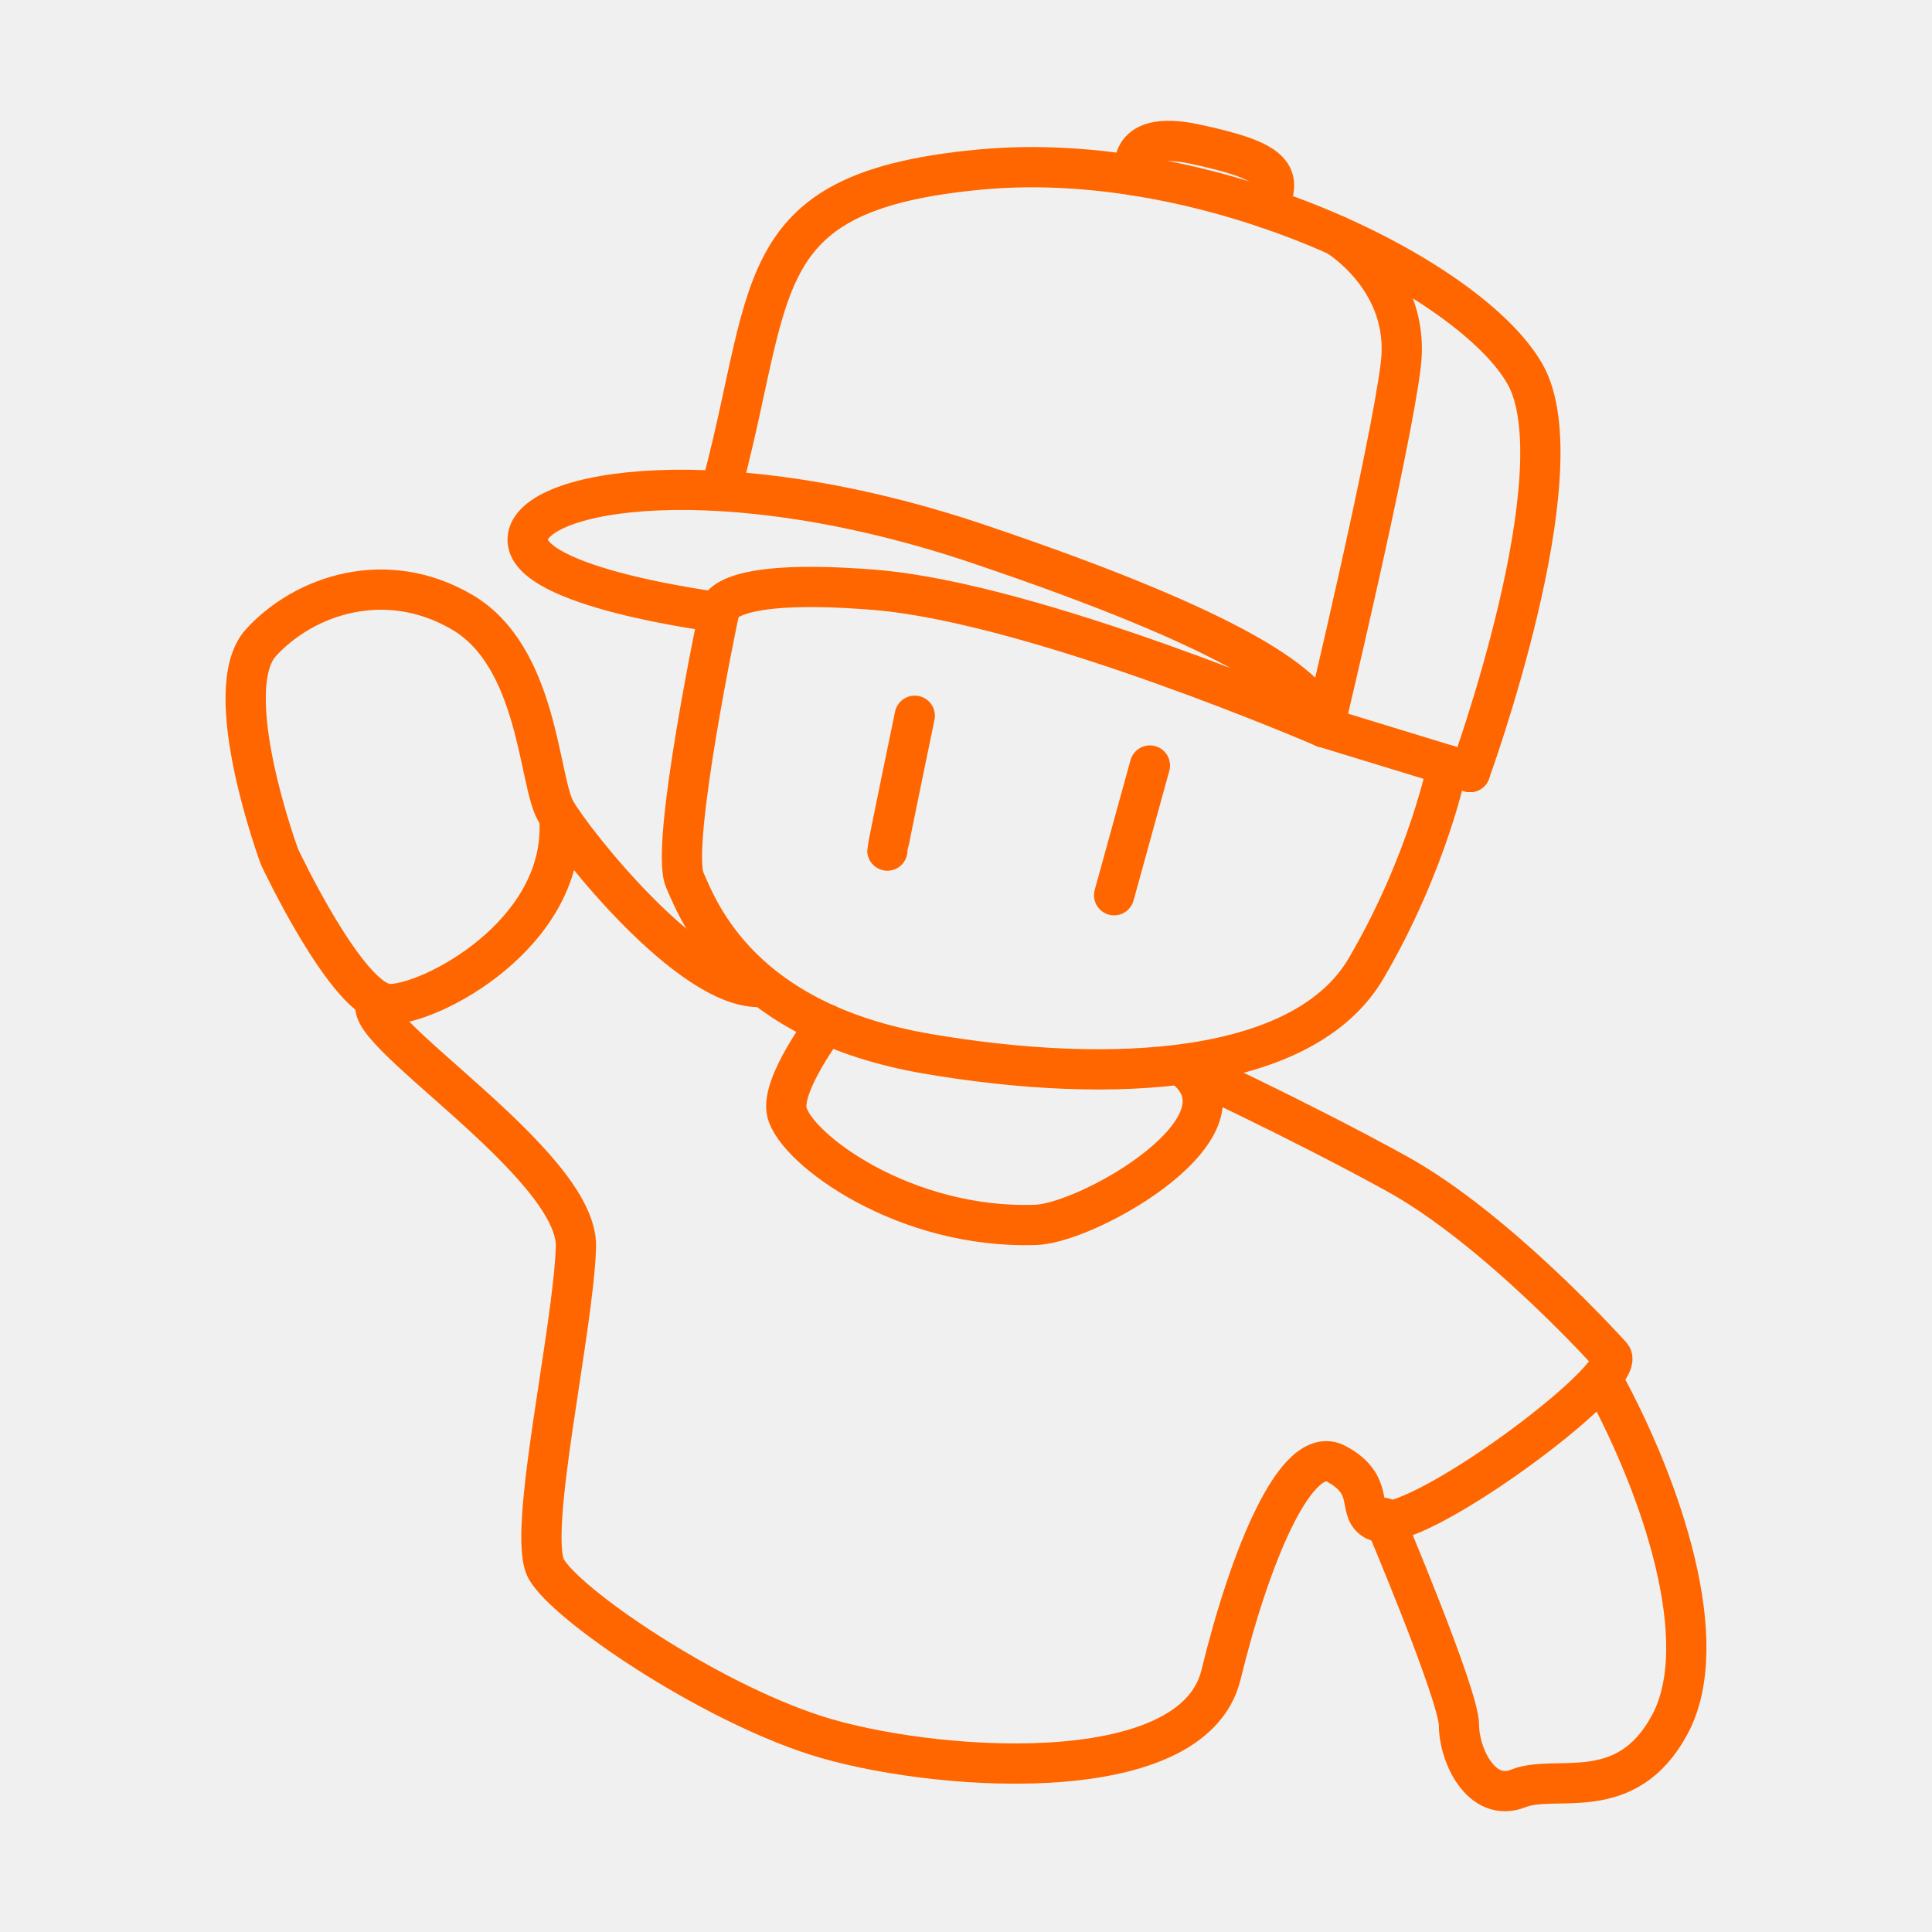
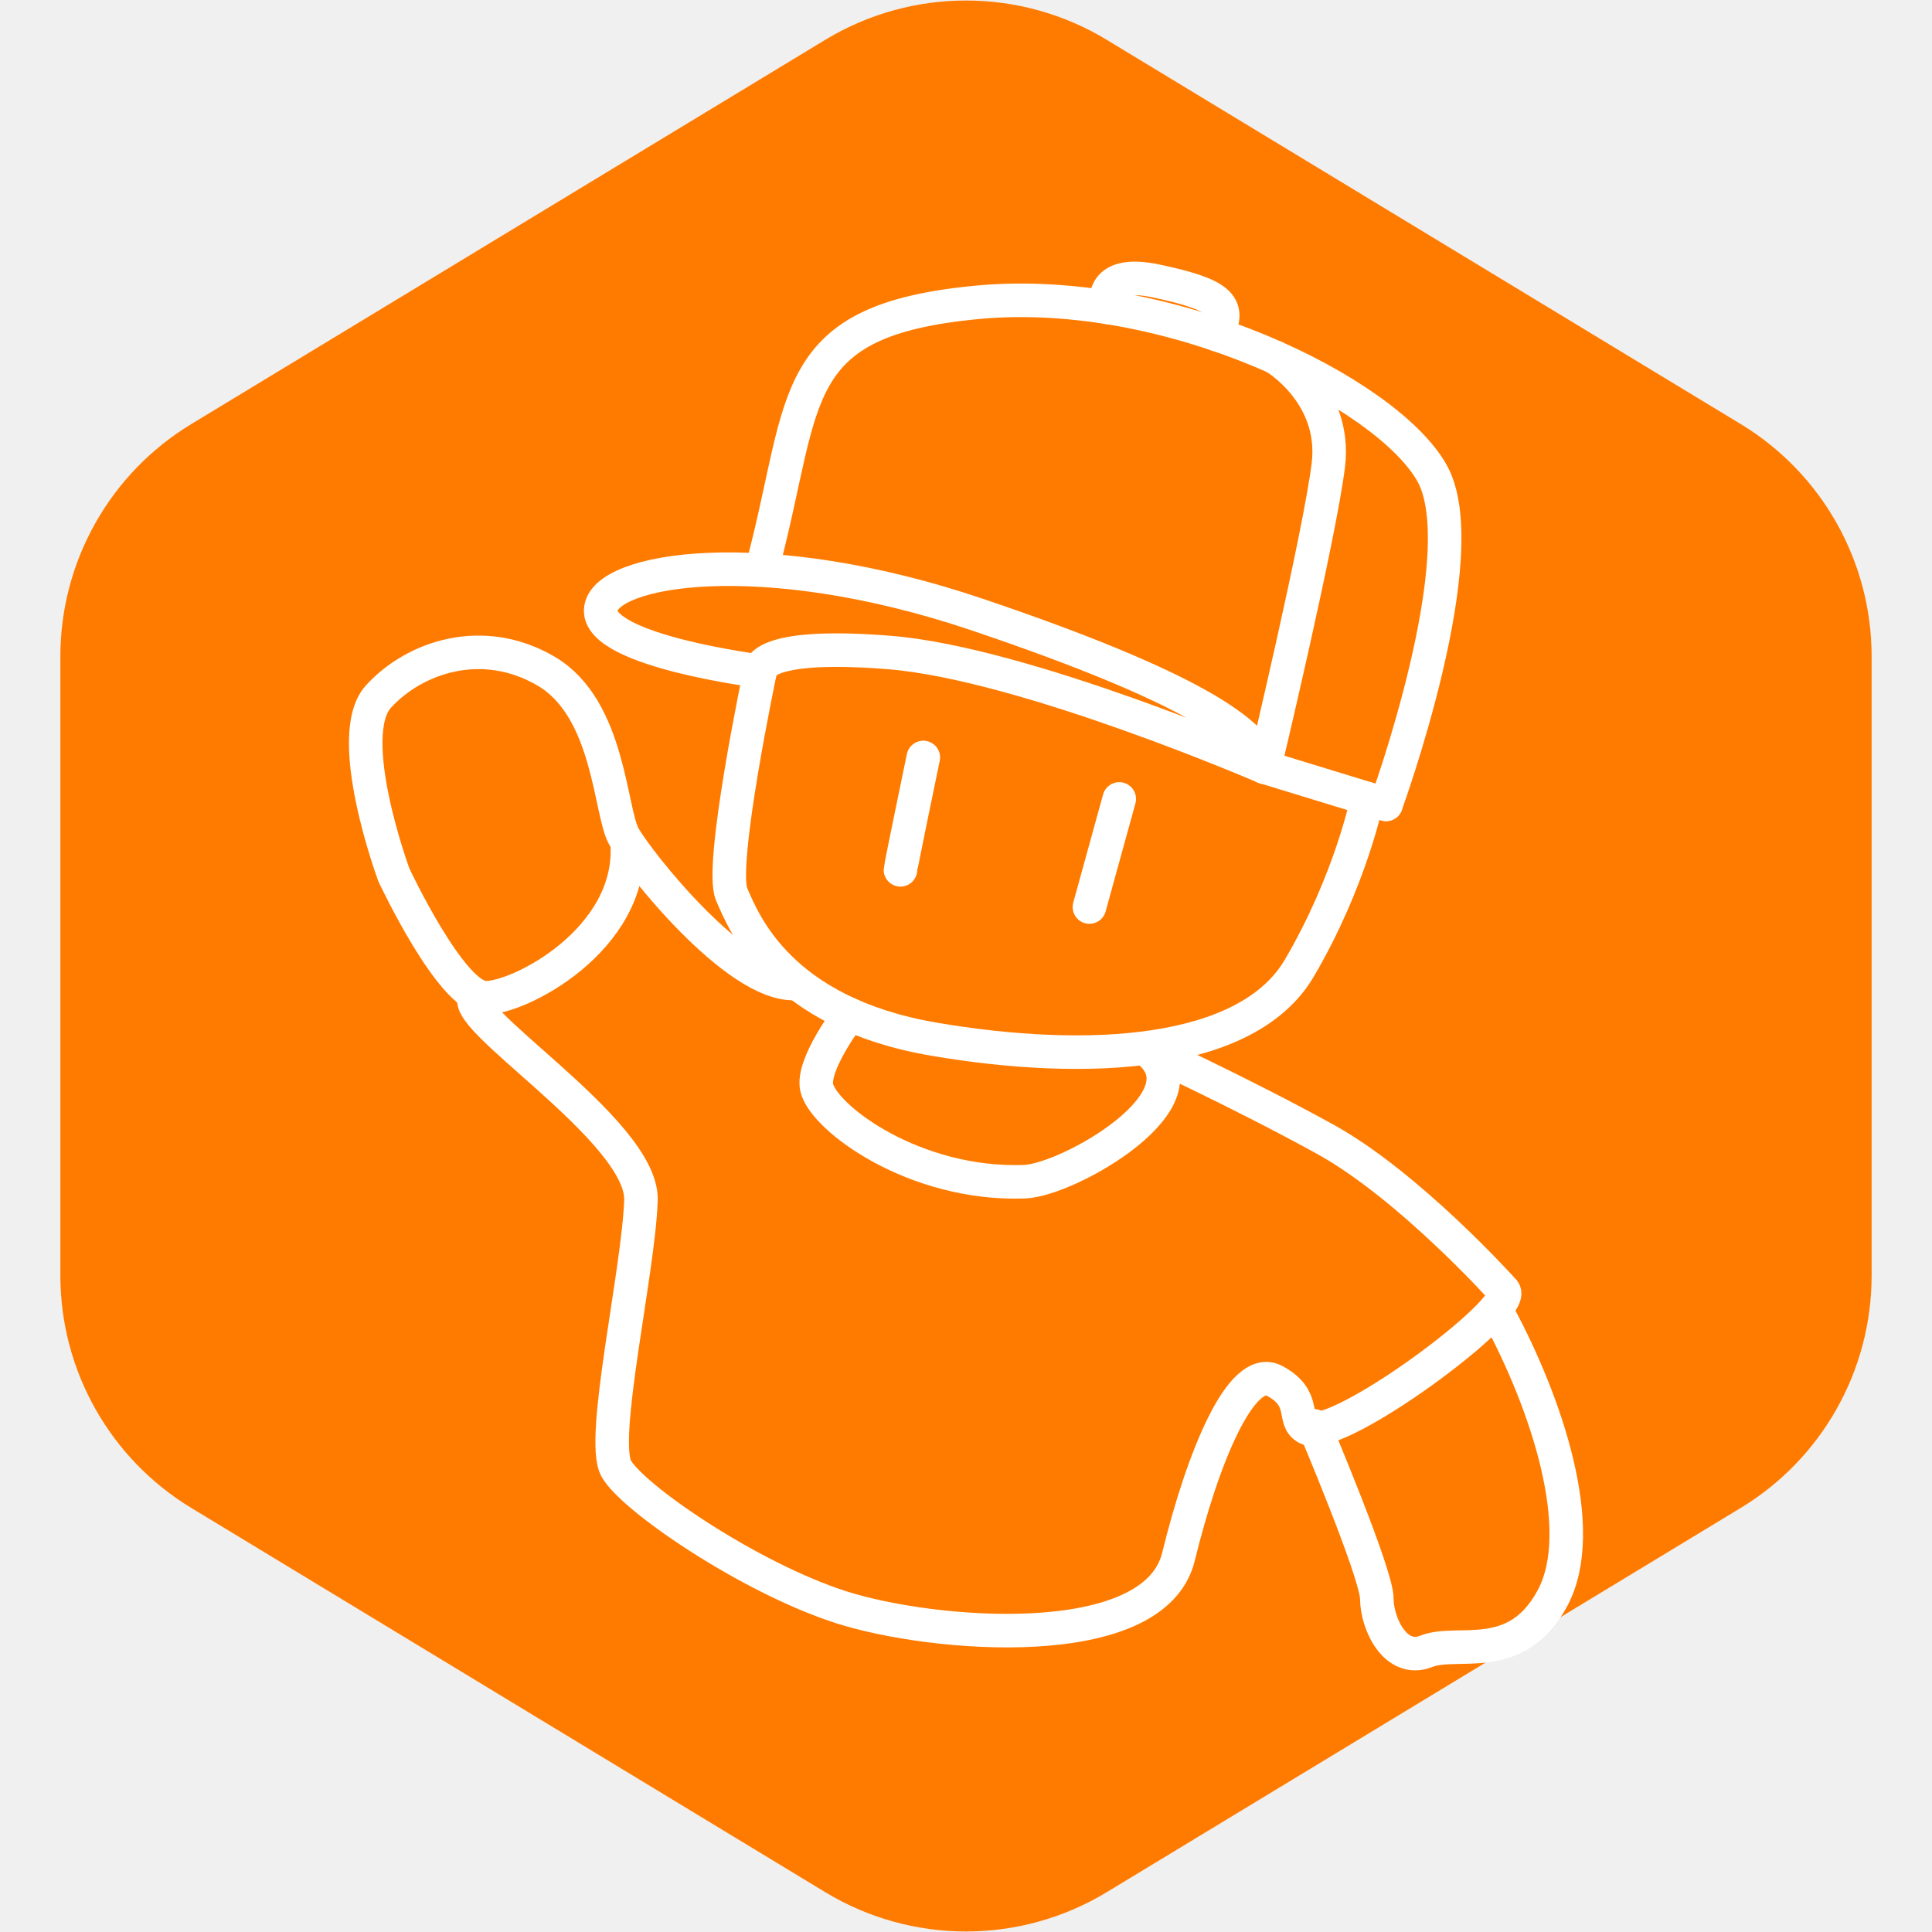
- <svg xmlns="http://www.w3.org/2000/svg" width="800px" height="800px" viewBox="0 0 48 48" id="a" fill="#ff6600" stroke="#ff6600">
-   <g id="SVGRepo_bgCarrier" stroke-width="0" />
+ <svg xmlns="http://www.w3.org/2000/svg" width="800px" height="800px" viewBox="-4.8 -4.8 57.60 57.60" id="a" fill="#000000">
+   <g id="SVGRepo_bgCarrier" stroke-width="0">
+     <path transform="translate(-4.8, -4.8), scale(3.6)" fill="#ff7b00" d="M9.166.33a2.25 2.25 0 00-2.332 0l-5.25 3.182A2.25 2.25 0 00.5 5.436v5.128a2.25 2.25 0 001.084 1.924l5.25 3.182a2.25 2.25 0 002.332 0l5.25-3.182a2.25 2.25 0 001.084-1.924V5.436a2.25 2.25 0 00-1.084-1.924L9.166.33z" strokewidth="0" />
+   </g>
  <g id="SVGRepo_tracerCarrier" stroke-linecap="round" stroke-linejoin="round" />
  <g id="SVGRepo_iconCarrier">
    <defs>
-       <style>.p{fill:none;stroke:#ff6600;stroke-linecap:round;stroke-linejoin:round;}</style>
+       <style>.p{fill:none;stroke:#ffffff;stroke-linecap:round;stroke-linejoin:round;}</style>
    </defs>
    <g id="b">
      <g id="c">
        <path id="d" class="p" d="M18.898,24.522c-1.764,.065-4.67-3.626-5.095-4.378-.425-.751-.425-3.822-2.319-4.933-1.894-1.111-3.919-.425-4.997,.751-1.078,1.176,.457,5.325,.457,5.325,0,0,1.698,3.626,2.711,3.659,1.012,.033,4.409-1.732,4.245-4.574" />
        <path id="e" class="p" d="M9.407,24.877c-.825,.519,4.972,4.007,4.902,6.109-.069,2.102-1.224,7.115-.739,7.993,.485,.878,3.972,3.257,6.697,4.135,2.725,.878,9.353,1.432,10.068-1.502,.716-2.934,1.871-5.775,2.864-5.244s.497,1.167,.97,1.409c.882,.453,6.296-3.562,5.866-4.089,0,0-2.817-3.142-5.334-4.528-2.517-1.386-5.334-2.68-5.334-2.68" />
        <path id="f" class="p" d="M34.379,37.711s1.869,4.41,1.869,5.149,.554,1.94,1.478,1.571c.924-.37,2.679,.439,3.764-1.594,1.085-2.033-.19-5.822-1.637-8.49" />
        <path id="g" class="p" d="M20.529,25.445s-1.147,1.505-.977,2.191c.225,.911,2.918,2.913,6.189,2.795,1.321-.047,5.612-2.495,3.626-3.95" />
        <path id="h" class="p" d="M17.863,15.212s-1.221,5.794-.851,6.649,1.432,3.534,6.027,4.32c4.596,.785,9.353,.518,10.9-2.12,1.547-2.639,2.025-5.051,2.025-5.051" />
        <path id="i" class="p" d="M36.523,19.181s2.73-7.485,1.365-9.887c-1.365-2.402-7.828-5.614-13.532-5.082-5.704,.531-5.104,2.818-6.374,7.693" />
        <path id="j" class="p" d="M17.863,15.212s-4.823-.605-4.754-1.829c.069-1.224,4.815-2.026,11.223,.139,6.351,2.145,8.376,3.542,8.567,4.551h0s-7.159-3.096-11.177-3.419c-4.018-.323-3.86,.559-3.86,.559Z" />
        <path id="k" class="p" d="M33.206,5.849s1.857,1.096,1.596,3.22c-.261,2.124-1.903,9.004-1.903,9.004" />
        <path id="l" class="p" d="M36.523,19.181l-3.623-1.109" />
        <path id="m" class="p" d="M28.211,4.363s-.349-1.175,1.48-.782c1.829,.392,2.271,.712,1.772,1.589" />
        <path id="n" class="p" d="M22.046,21.133c0-.069,.681-3.35,.681-3.35" />
        <path id="o" class="p" d="M27.68,22.242l.889-3.223" />
      </g>
    </g>
  </g>
</svg>
